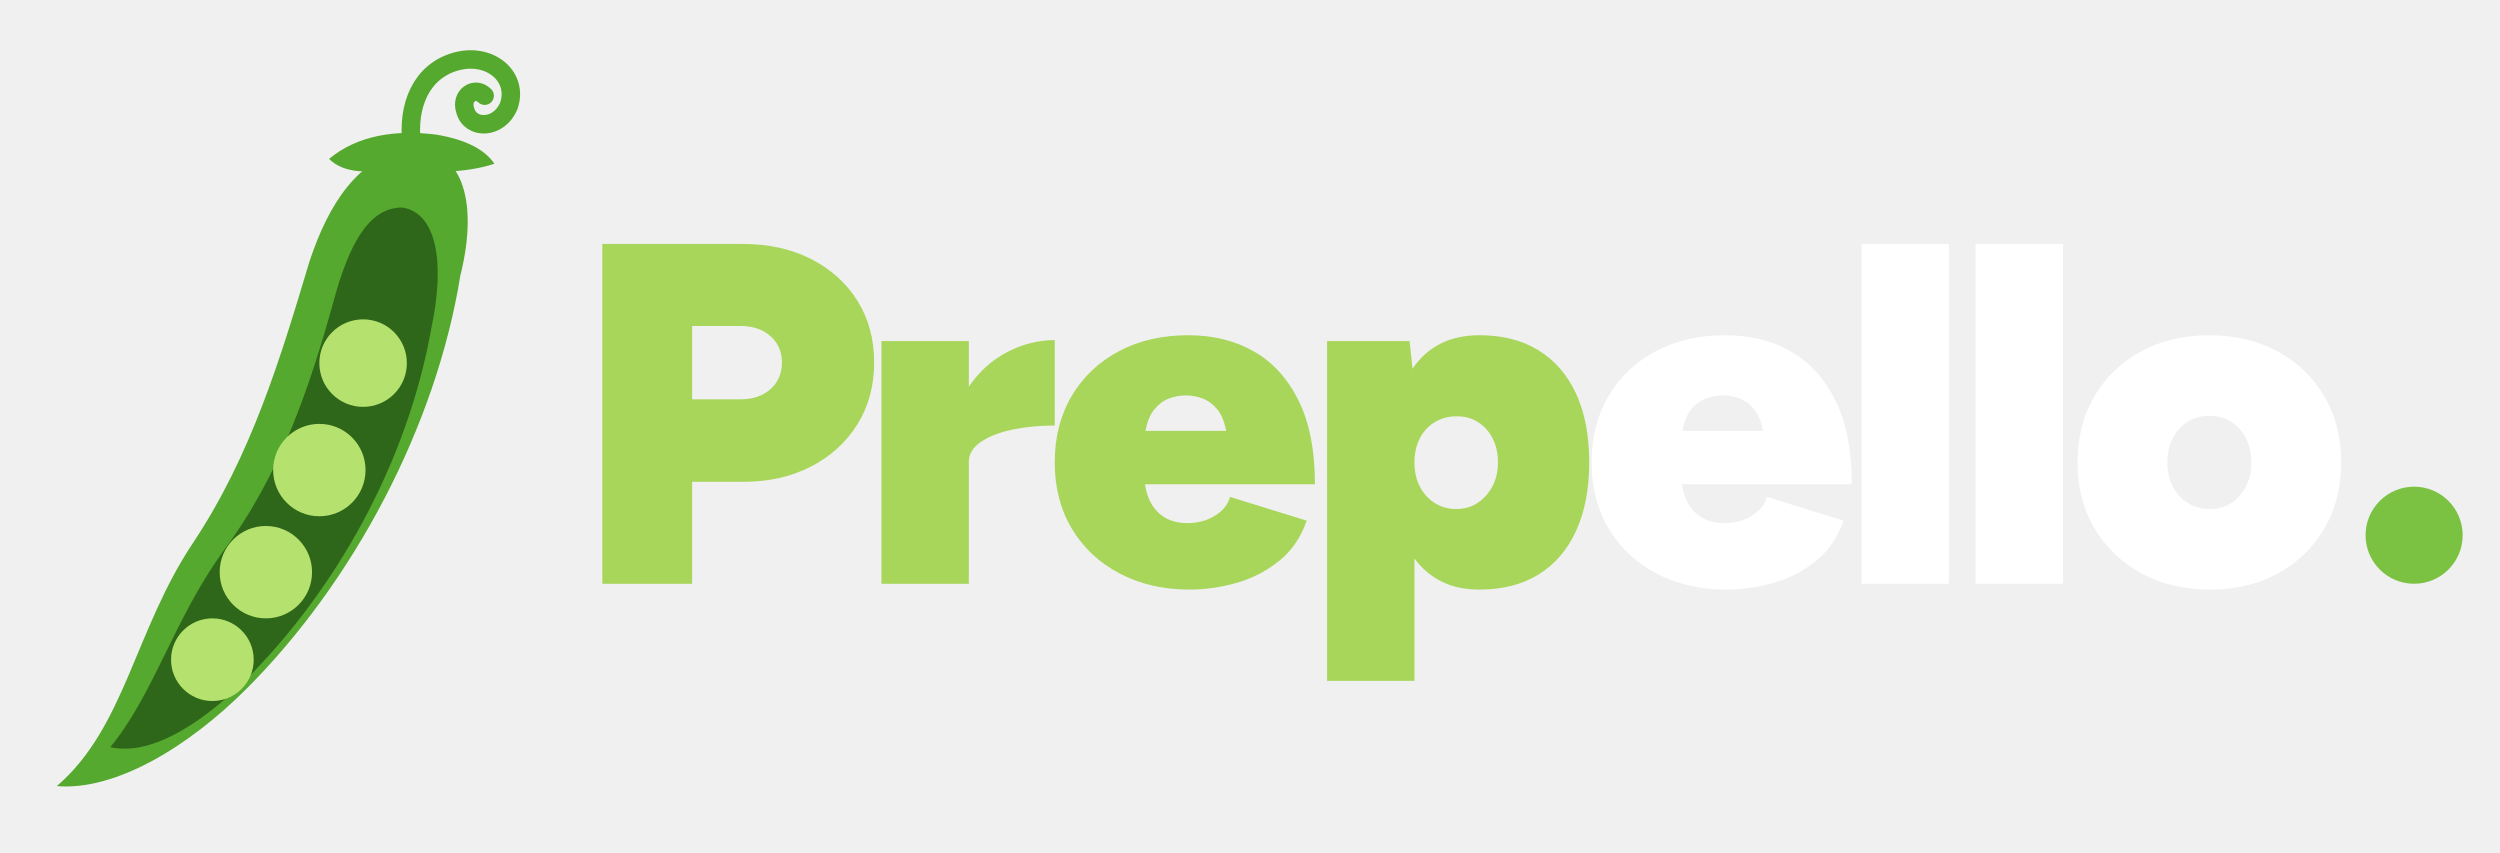
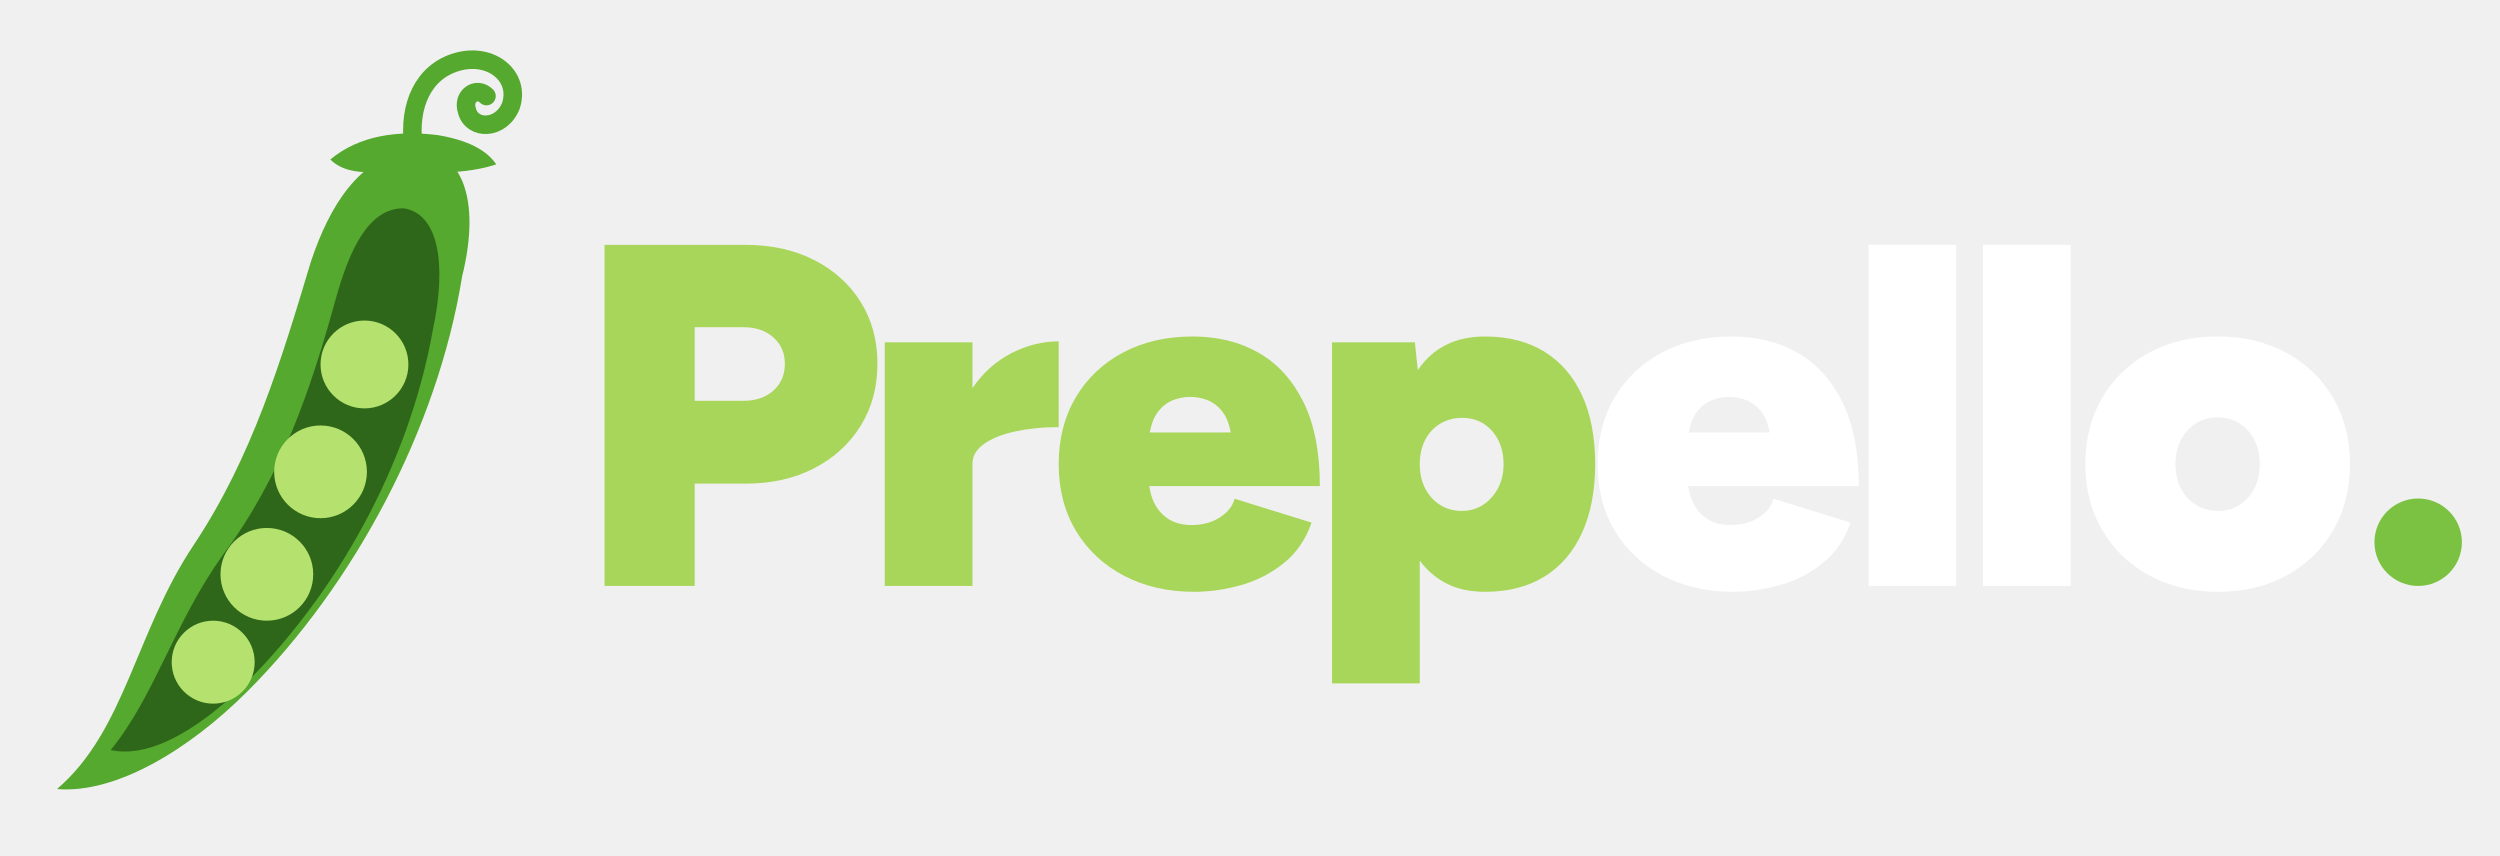
- <svg xmlns="http://www.w3.org/2000/svg" viewBox="-60 -938 4017 1370">
+ <svg xmlns="http://www.w3.org/2000/svg" viewBox="-60 -938 4002 1370">
  <g transform="translate(0 -878) scale(7.8125) translate(-2 0)">
    <path d="M6 154 C20 142 22 122 34 104 C46 86 52 66 58 46 C62 34 68 25 78 23 C89 22 93 33 89 49 C84 80 67 112 45 134 C33 146 18 155 6 154 Z" fill="#55A92E" />
    <path d="M17 146 C26 135 30 120 40 106 C52 90 58 72 63 54 C66 43 70 35 77 35 C84 36 86 46 83 60 C78 88 63 114 45 132 C37 140 26 148 17 146 Z" fill="#2E6719" />
    <circle cx="38" cy="128" r="8.5" fill="#B5E26E" />
    <circle cx="49" cy="110" r="9.5" fill="#B5E26E" />
    <circle cx="60" cy="89" r="9.5" fill="#B5E26E" />
    <circle cx="69" cy="67" r="9" fill="#B5E26E" />
    <path d="M79 22 C78 14 81 7 88 5 C95 3 101 8 99 14 C97 19 91 19 90 15 C89 12 92 10 94 12" stroke="#55A92E" stroke-width="3.8" fill="none" stroke-linecap="round" stroke-linejoin="round" />
    <path d="M62 25 C68 20 76 19 84 20 C90 21 94 23 96 26 C90 28 82 28 76 27 C70 28 65 28 62 25Z" fill="#55A92E" />
  </g>
  <g transform="translate(861 0) scale(0.78)">
    <path d="M60 0V-700H350Q429 -700 490.0 -669.0Q551 -638 585.5 -583.0Q620 -528 620 -456Q620 -384 585.5 -328.5Q551 -273 490.0 -241.5Q429 -210 350 -210H245V0ZM245 -380H345Q383 -380 406.5 -401.0Q430 -422 430 -456Q430 -489 406.5 -510.0Q383 -531 345 -531H245Z M635 0V-500H815V-406Q847 -453 894.5 -477.5Q942 -502 992 -502V-326Q945 -326 904.5 -317.5Q864 -309 839.5 -292.0Q815 -275 815 -251V0Z M1270 12Q1189 12 1126.0 -21.0Q1063 -54 1027.5 -113.0Q992 -172 992 -250Q992 -328 1027.0 -387.0Q1062 -446 1124.0 -479.0Q1186 -512 1267 -512Q1344 -512 1402.5 -478.5Q1461 -445 1494.5 -377.0Q1528 -309 1528 -205H1178Q1183 -168 1205.5 -146.5Q1228 -125 1265 -125Q1298 -125 1322.5 -140.5Q1347 -156 1353 -179L1511 -130Q1493 -78 1453.5 -46.5Q1414 -15 1365.5 -1.5Q1317 12 1270 12ZM1179 -315H1345Q1340 -343 1327.0 -359.0Q1314 -375 1297.0 -381.5Q1280 -388 1262 -388Q1244 -388 1227.0 -381.5Q1210 -375 1197.0 -359.0Q1184 -343 1179 -315Z M1553 200V-500H1723L1729 -443Q1752 -477 1786.5 -494.5Q1821 -512 1867 -512Q1938 -512 1988.5 -481.0Q2039 -450 2066.0 -391.5Q2093 -333 2093 -250Q2093 -168 2066.0 -109.0Q2039 -50 1988.5 -19.0Q1938 12 1867 12Q1822 12 1789.0 -4.5Q1756 -21 1733 -52V200ZM1819 -154Q1844 -154 1863.0 -166.5Q1882 -179 1893.5 -200.5Q1905 -222 1905 -250Q1905 -278 1894.0 -299.5Q1883 -321 1864.0 -333.0Q1845 -345 1820 -345Q1795 -345 1775.0 -333.0Q1755 -321 1744.0 -299.5Q1733 -278 1733 -250Q1733 -222 1744.0 -200.5Q1755 -179 1774.5 -166.5Q1794 -154 1819 -154Z" fill="#A8D65A" />
    <path d="M2376 12Q2295 12 2232.0 -21.0Q2169 -54 2133.5 -113.0Q2098 -172 2098 -250Q2098 -328 2133.0 -387.0Q2168 -446 2230.0 -479.0Q2292 -512 2373 -512Q2450 -512 2508.5 -478.5Q2567 -445 2600.5 -377.0Q2634 -309 2634 -205H2284Q2289 -168 2311.5 -146.5Q2334 -125 2371 -125Q2404 -125 2428.5 -140.5Q2453 -156 2459 -179L2617 -130Q2599 -78 2559.5 -46.5Q2520 -15 2471.5 -1.5Q2423 12 2376 12ZM2285 -315H2451Q2446 -343 2433.0 -359.0Q2420 -375 2403.0 -381.5Q2386 -388 2368 -388Q2350 -388 2333.0 -381.5Q2316 -375 2303.0 -359.0Q2290 -343 2285 -315Z M2654 0V-700H2834V0Z M2889 0V-700H3069V0Z M3372 12Q3292 12 3230.5 -21.5Q3169 -55 3134.0 -114.0Q3099 -173 3099 -250Q3099 -327 3133.5 -386.0Q3168 -445 3229.5 -478.5Q3291 -512 3370 -512Q3450 -512 3511.5 -478.5Q3573 -445 3607.5 -386.0Q3642 -327 3642 -250Q3642 -173 3607.5 -114.0Q3573 -55 3512.0 -21.5Q3451 12 3372 12ZM3372 -154Q3397 -154 3416.0 -166.5Q3435 -179 3446.0 -200.5Q3457 -222 3457 -250Q3457 -278 3446.0 -299.5Q3435 -321 3415.5 -333.5Q3396 -346 3370 -346Q3345 -346 3325.5 -333.5Q3306 -321 3295.0 -299.5Q3284 -278 3284 -250Q3284 -222 3295.0 -200.5Q3306 -179 3326.0 -166.5Q3346 -154 3372 -154Z" fill="#FFFFFF" />
  </g>
-   <circle cx="3819" cy="-78" r="78" fill="#7CC242" />
+   <circle cx="3811" cy="-70" r="70" fill="#7CC242" />
</svg>
